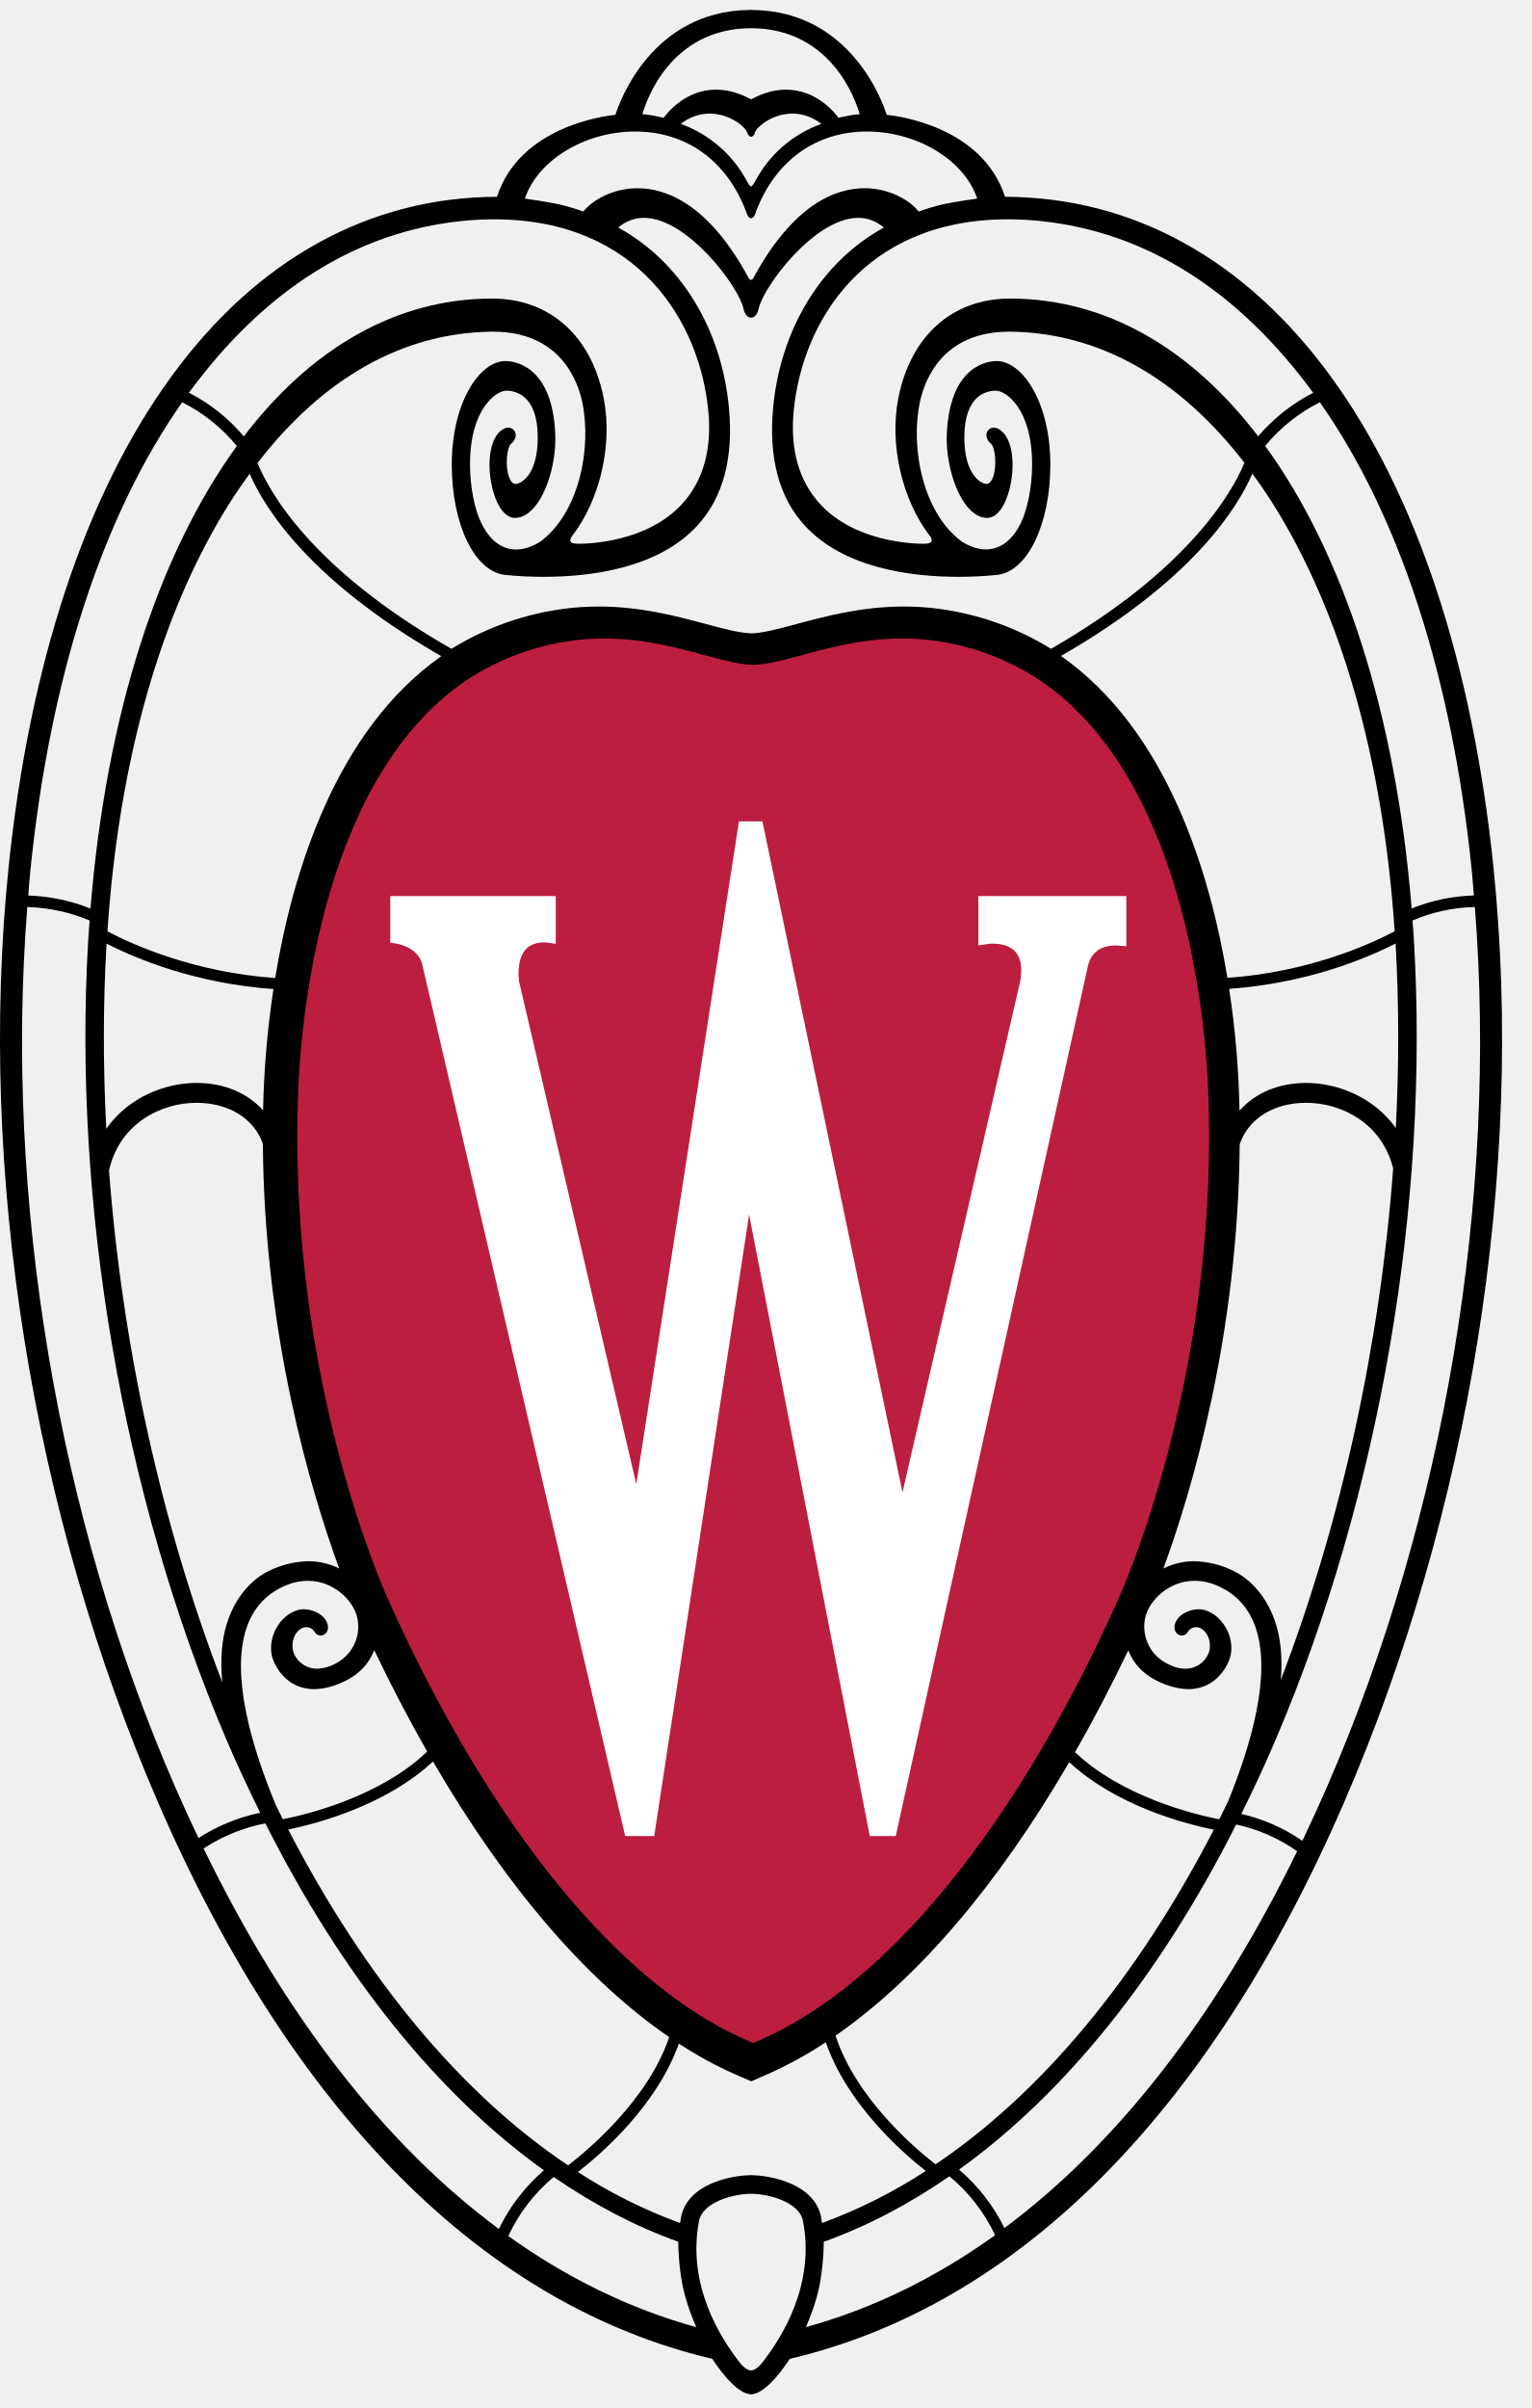
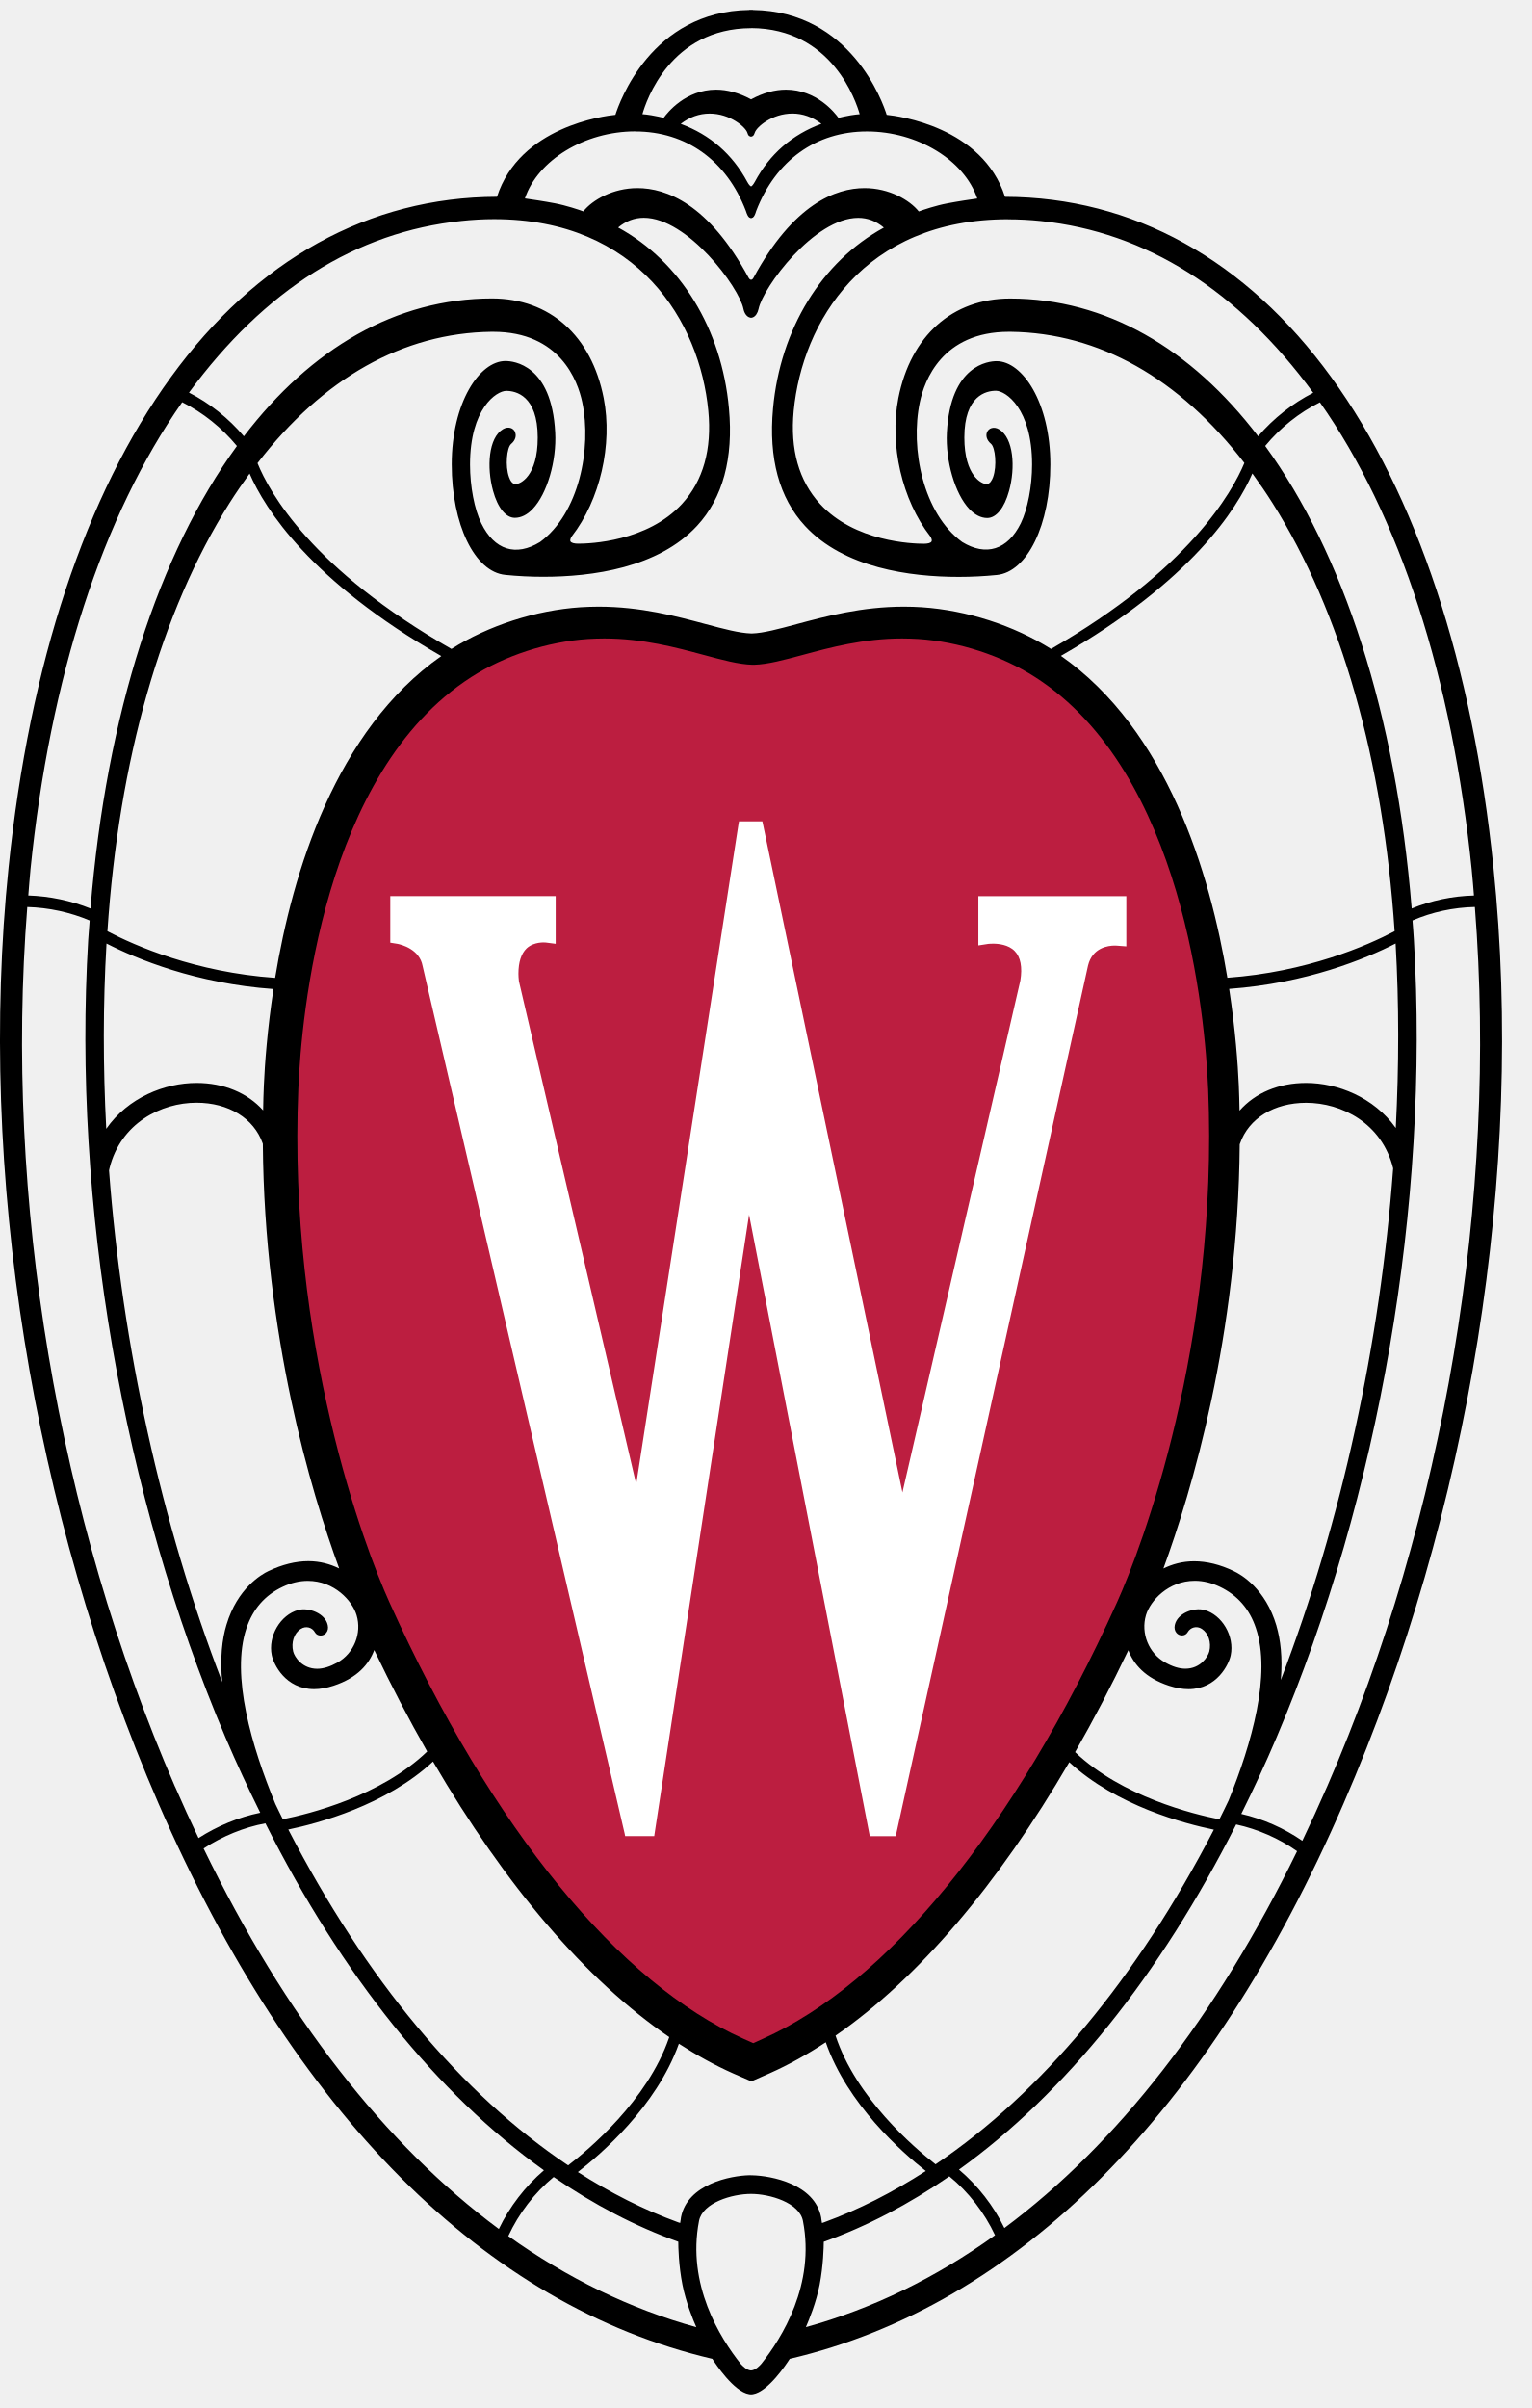
<svg xmlns="http://www.w3.org/2000/svg" width="42" height="66" viewBox="0 0 42 66">
  <g fill="none" fill-rule="evenodd">
-     <path d="M40.946 23.775c-.572-5.578-2.109-10.225-4.449-13.44-2.345-3.223-5.435-4.931-8.943-4.941-.62-1.923-2.938-2.216-3.244-2.247-.099-.32-.975-2.838-3.668-2.874V.271h-.101v.002c-2.693.036-3.567 2.554-3.668 2.874-.307.031-2.625.324-3.247 2.247-3.506.01-6.597 1.718-8.938 4.941C2.346 13.55.808 18.197.235 23.775-.62 32.097.879 41.45 4.347 49.433c3.689 8.492 8.939 13.756 15.183 15.219.082.131.591.902 1.011.968l.049.005h.004l.048-.005c.419-.066.927-.837 1.011-.968 6.243-1.463 11.496-6.727 15.183-15.219 3.468-7.983 4.967-17.336 4.11-25.658zm-.595.08c.024.228.038.46.058.689a4.863 4.863 0 0 0-1.706.357c-.433-5.347-1.879-9.74-4.016-12.679a4.65 4.65 0 0 1 1.499-1.196c2.185 3.105 3.625 7.529 4.165 12.829zm-5.355 20.707c-.301-1.022-.972-1.408-1.171-1.501a2.531 2.531 0 0 0-1.087-.27c-.322 0-.6.081-.842.199.772-2.103 2.05-6.37 2.092-11.625l.008-.022c.24-.689.936-1.117 1.814-1.117.967 0 2.077.556 2.385 1.796l.001.004c-.358 4.799-1.412 9.659-3.081 14.02.052-.619-.009-1.108-.119-1.484zM20.588 59.619h-.047v.001c-.499.012-1.693.234-1.87 1.153l-.008.053-.016.102-.055-.017a14.032 14.032 0 0 1-2.749-1.379c.616-.477 2.148-1.791 2.766-3.51l.003-.008c.491.317.984.591 1.478.81l.509.222.509-.224a10.844 10.844 0 0 0 1.532-.847c.594 1.706 2.095 3.021 2.742 3.528a14.095 14.095 0 0 1-2.792 1.408l-.054.017-.017-.105-.005-.05c-.181-.919-1.373-1.141-1.88-1.153v-.001h-.046zM6.095 46.112c-1.678-4.362-2.743-9.224-3.106-14.031l.014-.059c.308-1.24 1.419-1.796 2.385-1.796.879 0 1.574.428 1.816 1.117l.003.014c.04 5.26 1.321 9.531 2.093 11.634a1.899 1.899 0 0 0-.846-.2 2.55 2.55 0 0 0-1.09.27c-.196.091-.856.474-1.155 1.475-.117.391-.18.91-.114 1.576zm8.03-34.26c-.045-.126-.196-.171-.335-.087-.398.237-.45 1.046-.272 1.691.127.463.352.739.597.739.172 0 .34-.084.492-.245.392-.412.657-1.313.615-2.093-.095-1.866-1.151-1.961-1.363-1.961-.712 0-1.473 1.14-1.473 2.835 0 1.645.631 2.947 1.469 3.027.334.034.695.052 1.041.052 1.335 0 3.15-.243 4.217-1.398.705-.763 1.001-1.848.873-3.218-.196-2.177-1.331-4.025-3.037-4.957.209-.176.446-.266.704-.266 1.201 0 2.614 1.903 2.732 2.496.024.118.084.201.156.231l.051.013.05-.013c.073-.03.131-.113.156-.231.119-.593 1.529-2.496 2.732-2.496.258 0 .494.09.703.266-1.705.932-2.841 2.78-3.038 4.957-.125 1.37.169 2.455.876 3.218 1.066 1.155 2.882 1.398 4.216 1.398.349 0 .7-.018 1.041-.052.837-.08 1.469-1.382 1.469-3.027 0-1.695-.762-2.835-1.475-2.835-.21 0-1.266.095-1.362 1.961-.041.78.225 1.681.616 2.093.153.161.319.245.491.245.247 0 .469-.276.597-.739.179-.645.125-1.454-.272-1.691-.138-.084-.289-.039-.335.087-.03.08-.014.204.113.311.116.097.167.604.057.912-.033.087-.087.189-.179.189-.127 0-.609-.216-.609-1.275 0-1.154.604-1.281.866-1.281.263 0 .992.48.992 2.023 0 .593-.123 1.226-.311 1.61-.358.729-.953.911-1.606.511-1.07-.779-1.429-2.563-1.159-3.834.122-.58.606-1.927 2.441-1.927h.05c2.418.031 4.613 1.267 6.406 3.594-.332.801-1.523 2.928-5.302 5.098a7.797 7.797 0 0 0-3.539-1.143 8.821 8.821 0 0 0-.492-.016c-1.161 0-2.146.266-2.938.478-.493.133-.919.247-1.221.256h-.036c-.32-.009-.745-.123-1.242-.256-.79-.212-1.774-.478-2.938-.478-.164 0-.33.007-.491.016a7.817 7.817 0 0 0-3.541 1.143c-3.823-2.18-4.995-4.296-5.317-5.093 1.794-2.33 3.99-3.568 6.411-3.599h.048c1.837 0 2.32 1.347 2.443 1.927.268 1.271-.092 3.055-1.156 3.833-.664.407-1.254.219-1.609-.51-.191-.384-.312-1.017-.312-1.61 0-1.543.728-2.023.994-2.023.259 0 .863.127.863 1.281 0 1.059-.478 1.275-.608 1.275-.09 0-.148-.102-.178-.189-.113-.308-.061-.815.056-.912.128-.107.143-.231.112-.311zm-.286 14.924s2.689 11.523 3.319 14.217l2.894-18.656.011-.072h.663l.014.068 3.948 18.892 3.336-14.464c.061-.375.006-.663-.161-.832-.176-.181-.459-.209-.613-.209-.076 0-.127.007-.135.008l-.28.043v-1.393h4.186v1.418l-.271-.021c-.008-.002-.025-.002-.054-.002-.187 0-.634.054-.758.565l-5.441 24.598h-.734l-.013-.07c-.032-.161-2.87-14.767-3.401-17.49-.418 2.733-2.648 17.326-2.674 17.487l-.009.073h-.823l-.015-.065c-.233-1.003-5.715-24.511-5.715-24.518-.086-.479-.607-.605-.711-.626l-.205-.033v-1.316h4.682v1.346l-.279-.038c-.027-.001-.335-.027-.542.167-.153.148-.231.39-.231.715 0 .064.005.133.012.208zm15.248-8.797c3.58-2.054 4.83-4.028 5.249-4.998.189.259.375.527.554.812 1.882 2.982 3.034 7.038 3.347 11.733-.759.399-2.41 1.121-4.585 1.276-.475-2.884-1.656-6.787-4.565-8.823zm-16.987.006c-2.903 2.037-4.082 5.94-4.556 8.821-2.178-.154-3.835-.877-4.598-1.279.314-4.696 1.466-8.752 3.346-11.734.179-.284.364-.55.552-.81.421.971 1.671 2.947 5.256 5.002zm-4.603 9.124a25.429 25.429 0 0 0-.284 3.326c-.428-.482-1.077-.753-1.824-.753-.871 0-1.878.4-2.475 1.257-.09-1.714-.09-3.415.007-5.077.824.423 2.455 1.097 4.576 1.247zm-.741 17.519c.176-.527.512-.909.996-1.137.227-.108.457-.163.684-.163.732 0 1.224.549 1.34.94a1.13 1.13 0 0 1-.526 1.3 1.16 1.16 0 0 1-.554.169.688.688 0 0 1-.658-.471c-.061-.249.023-.504.207-.621a.269.269 0 0 1 .39.096c.062.11.226.114.307.013a.242.242 0 0 0 .043-.215c-.07-.323-.523-.489-.807-.413-.489.13-.837.722-.727 1.243.05.24.37.928 1.161.928.166 0 .343-.032.531-.093.661-.217.975-.598 1.116-.978.469.978.953 1.906 1.453 2.781-1.271 1.223-3.239 1.712-3.958 1.856-.07-.136-.136-.278-.204-.417-.65-1.574-1.226-3.523-.794-4.818zm5.115 3.651c1.988 3.416 4.2 5.998 6.477 7.555l-.007.02c-.592 1.719-2.222 3.079-2.766 3.496-2.922-1.955-5.549-5.101-7.673-9.205.797-.164 2.684-.665 3.969-1.866zm11.036 7.515c2.252-1.557 4.44-4.118 6.408-7.495 1.301 1.204 3.182 1.691 3.964 1.85-2.114 4.083-4.725 7.216-7.63 9.173-.59-.457-2.18-1.819-2.742-3.528zm6.567-7.769c.503-.879.991-1.811 1.461-2.794.143.379.457.757 1.116.973.186.061.365.093.531.093.785 0 1.109-.688 1.158-.928.11-.521-.237-1.113-.726-1.243-.284-.076-.738.09-.807.413a.248.248 0 0 0 .044.215c.08.101.244.097.306-.013a.27.27 0 0 1 .39-.096c.18.117.267.372.205.621a.685.685 0 0 1-.656.471c-.17 0-.355-.058-.552-.169a1.134 1.134 0 0 1-.528-1.3c.117-.391.609-.94 1.34-.94.227 0 .458.055.685.163.481.228.816.61.99 1.137.423 1.266-.117 3.16-.749 4.716-.084.174-.167.351-.254.521-.705-.139-2.674-.623-3.954-1.84zm6.336-18.343c-.748 0-1.395.271-1.827.761a25.007 25.007 0 0 0-.284-3.34c2.122-.152 3.744-.823 4.564-1.243a46.6 46.6 0 0 1 .005 5.057c-.599-.843-1.597-1.235-2.458-1.235zM27.636 6.011c.292 0 .596.016.902.048 2.881.303 5.396 1.887 7.465 4.707-.568.29-1.09.702-1.509 1.192-1.842-2.411-4.174-3.772-6.801-3.775-1.582 0-2.726 1.021-3.064 2.73-.249 1.274.102 2.796.876 3.79.015.021.057.093.035.137-.02.042-.096.064-.213.064-.308 0-1.892-.053-2.844-1.09-.582-.635-.824-1.495-.722-2.557.235-2.422 1.913-5.246 5.875-5.246zM20.592.773c2.217.006 2.878 2.003 2.978 2.357a2.744 2.744 0 0 0-.246.029c-.125.021-.273.056-.336.07-.103-.142-.602-.772-1.439-.772-.306 0-.625.088-.945.26l-.012.007-.012-.007c-.32-.172-.64-.26-.948-.26-.832 0-1.334.63-1.436.772-.065-.014-.212-.049-.338-.07a2.69 2.69 0 0 0-.245-.029c.099-.356.762-2.351 2.979-2.357zm1.928 2.622a3.32 3.32 0 0 0-1.825 1.591c-.048.086-.084.118-.103.125-.02-.007-.058-.039-.104-.125a3.334 3.334 0 0 0-1.825-1.591c.243-.186.511-.281.793-.281.561 0 .984.37 1.033.523a.188.188 0 0 0 .052.092l.051.022.05-.022c.03-.023.041-.058.053-.092.047-.153.47-.523 1.032-.523.279 0 .549.095.793.281zm-5.104.21c1.395 0 2.502.794 3.032 2.175.028.087.055.154.093.183l.047.019h.006l.048-.018c.039-.03.064-.096.09-.181.535-1.384 1.639-2.178 3.035-2.178 1.386 0 2.674.787 3.025 1.838-.145.02-.537.078-.821.133-.305.057-.671.18-.782.222-.249-.313-.811-.639-1.485-.639-.784 0-1.949.428-3.051 2.464a.083.083 0 0 1-.053.046l-.008.003-.009-.003a.097.097 0 0 1-.057-.048c-1.098-2.034-2.263-2.462-3.049-2.462-.673 0-1.234.326-1.484.639a5.586 5.586 0 0 0-.782-.222 18.643 18.643 0 0 0-.821-.133c.352-1.051 1.639-1.838 3.026-1.838zm-4.77 2.454c.304-.032.608-.048.9-.048 3.962 0 5.64 2.824 5.873 5.246.104 1.062-.139 1.922-.719 2.557-.952 1.037-2.534 1.09-2.842 1.09-.119 0-.195-.022-.217-.064-.02-.044.02-.116.036-.137.773-.994 1.125-2.516.874-3.79-.336-1.709-1.48-2.73-3.063-2.73-2.629.003-4.96 1.365-6.803 3.778a4.91 4.91 0 0 0-1.505-1.198c2.073-2.819 4.583-4.402 7.466-4.704zM.833 23.855c.538-5.3 1.979-9.724 4.162-12.829.57.283 1.088.698 1.499 1.198-2.137 2.94-3.58 7.332-4.013 12.678a5.059 5.059 0 0 0-1.706-.357c.019-.23.034-.461.058-.69zM4.8 48.974C1.575 41.566.118 32.839.748 24.86a4.754 4.754 0 0 1 1.709.369c-.013.177-.027.353-.038.531-.431 7.241.94 15.211 3.762 21.859.303.714.623 1.398.953 2.066a5.006 5.006 0 0 0-1.692.694 43.425 43.425 0 0 1-.642-1.405zm.782 1.691a4.682 4.682 0 0 1 1.694-.689c2.101 4.171 4.714 7.417 7.637 9.509a4.987 4.987 0 0 0-1.236 1.608c-3.122-2.313-5.859-5.826-8.095-10.428zm8.354 10.623a4.634 4.634 0 0 1 1.244-1.62c1.1.756 2.241 1.355 3.416 1.775 0 .137.011.654.115 1.182.093.474.289.961.378 1.159-1.81-.499-3.532-1.338-5.153-2.496zm6.933 3.506c-.043.049-.155.17-.277.177-.123-.007-.233-.128-.279-.177-.574-.718-1.485-2.181-1.147-3.923.097-.502.908-.74 1.426-.742.516.002 1.327.24 1.423.742.339 1.742-.574 3.205-1.146 3.923zm1.226-1.01c.087-.198.286-.685.377-1.159a7.001 7.001 0 0 0 .114-1.182c1.184-.423 2.334-1.029 3.443-1.793.527.428.965.998 1.253 1.614-1.631 1.172-3.365 2.017-5.187 2.52zm5.443-2.716a4.955 4.955 0 0 0-1.245-1.602c2.907-2.087 5.505-5.315 7.599-9.46a4.629 4.629 0 0 1 1.672.733c-2.223 4.548-4.935 8.028-8.026 10.329zm8.845-12.094c-.22.504-.445.998-.676 1.48a4.918 4.918 0 0 0-1.674-.737c.336-.677.661-1.373.968-2.098 2.824-6.648 4.195-14.618 3.763-21.859-.01-.179-.025-.354-.038-.531a4.595 4.595 0 0 1 1.71-.369c.628 7.979-.827 16.706-4.053 24.114z" fill="#000" />
-     <path d="M33.123 29.839c-.084-1.985-.668-8.666-4.745-11.28a6.96 6.96 0 0 0-3.202-1.045 8.46 8.46 0 0 0-.445-.014c-1.059 0-1.98.25-2.722.449-.512.14-.959.26-1.333.272h-.05c-.378-.011-.824-.133-1.337-.272-.742-.2-1.663-.449-2.723-.449-.146 0-.297.006-.443.014a6.96 6.96 0 0 0-3.202 1.044c-4.076 2.615-4.66 9.296-4.743 11.281-.292 7.005 1.815 12.568 2.497 14.076 2.827 6.268 6.332 10.456 9.703 11.963l.272.122.27-.122c3.37-1.507 6.878-5.695 9.705-11.963.679-1.508 2.788-7.07 2.498-14.076" fill="#BC1E40" />
-     <path d="M26.823 24.561v1.352l.272-.042a.977.977 0 0 1 .13-.007c.149 0 .423.026.594.202.163.165.216.444.156.808a38203.5 38203.5 0 0 0-3.232 14.03c-.594-2.836-3.826-18.326-3.826-18.326l-.015-.066h-.641l-.012.07-2.804 18.098-3.216-13.791a2.12 2.12 0 0 1-.012-.202c0-.316.076-.551.224-.694.201-.188.5-.163.526-.161l.27.036V24.56H10.7v1.277l.199.032c.1.02.605.143.688.608 0 .007 5.313 22.812 5.539 23.783l.014.064h.797l.01-.07c.025-.157 2.186-14.313 2.591-16.964l3.295 16.966.013.068h.712l5.272-23.862c.12-.494.553-.548.734-.548a.46.46 0 0 1 .052.002l.264.02v-1.376h-4.057z" fill="#FFF" />
+     <path d="M40.946 23.775c-.572-5.578-2.11-10.225-4.45-13.44-2.344-3.223-5.434-4.93-8.942-4.94-.62-1.924-2.938-2.217-3.244-2.248-.1-.32-.975-2.838-3.668-2.874V.27h-.1v.003c-2.694.036-3.568 2.554-3.67 2.874-.306.03-2.624.324-3.246 2.247-3.506.01-6.597 1.718-8.938 4.94C2.346 13.55.808 18.198.235 23.775-.62 32.098.88 41.45 4.347 49.435c3.69 8.49 8.94 13.755 15.183 15.218.082.13.59.902 1.01.968l.05.005h.004l.048-.005c.42-.066.927-.837 1.01-.968 6.244-1.463 11.497-6.727 15.184-15.22 3.468-7.982 4.967-17.335 4.11-25.657zm-.595.08c.025.228.04.46.06.69-.59.014-1.17.137-1.707.356-.433-5.346-1.88-9.74-4.016-12.678.41-.497.93-.913 1.5-1.196 2.184 3.105 3.624 7.53 4.164 12.83zm-5.354 20.707c-.3-1.022-.972-1.408-1.17-1.5-.374-.18-.74-.27-1.088-.27-.322 0-.6.08-.842.198.772-2.103 2.05-6.37 2.092-11.625l.008-.022c.24-.69.936-1.117 1.814-1.117.967 0 2.077.556 2.385 1.796v.004c-.357 4.8-1.41 9.66-3.08 14.02.052-.62-.01-1.108-.12-1.484zM20.588 59.62h-.047c-.498.012-1.692.234-1.87 1.153l-.007.053-.016.102-.055-.017c-.94-.342-1.857-.807-2.75-1.378.617-.477 2.15-1.79 2.767-3.51l.002-.008c.49.317.984.59 1.478.81l.51.222.508-.224c.513-.228 1.024-.514 1.532-.847.594 1.706 2.095 3.02 2.742 3.528-.906.584-1.837 1.06-2.792 1.408l-.054.018-.017-.105-.006-.05c-.18-.92-1.373-1.14-1.88-1.153h-.046zM6.095 46.11c-1.678-4.362-2.743-9.224-3.106-14.03l.013-.06c.308-1.24 1.42-1.796 2.385-1.796.88 0 1.574.428 1.816 1.117l.003.014c.04 5.26 1.32 9.53 2.093 11.634-.243-.118-.523-.2-.846-.2-.347 0-.717.093-1.09.27-.196.092-.856.475-1.155 1.476-.118.39-.18.91-.115 1.576zm8.03-34.26c-.045-.126-.196-.17-.335-.087-.398.237-.45 1.046-.272 1.69.127.464.352.74.597.74.172 0 .34-.084.492-.245.392-.412.657-1.313.615-2.093-.095-1.866-1.15-1.96-1.363-1.96-.713 0-1.474 1.14-1.474 2.834 0 1.646.63 2.948 1.47 3.028.333.034.694.052 1.04.052 1.335 0 3.15-.243 4.217-1.398.705-.763 1-1.848.873-3.218-.196-2.177-1.33-4.025-3.037-4.957.208-.176.445-.266.703-.266 1.2 0 2.614 1.904 2.732 2.497.024.118.084.2.156.23l.052.014.05-.012c.073-.03.13-.113.156-.23.12-.594 1.53-2.497 2.732-2.497.258 0 .494.09.703.267-1.705.932-2.84 2.78-3.038 4.957-.125 1.37.17 2.455.876 3.218 1.067 1.155 2.883 1.398 4.217 1.398.35 0 .7-.018 1.04-.052.838-.08 1.47-1.382 1.47-3.027 0-1.694-.762-2.834-1.475-2.834-.21 0-1.266.095-1.362 1.96-.04.78.225 1.682.616 2.094.153.16.32.245.49.245.248 0 .47-.276.598-.74.18-.644.125-1.453-.272-1.69-.138-.084-.29-.04-.335.087-.03.08-.014.204.113.31.116.098.167.605.057.913-.033.087-.087.19-.18.19-.126 0-.608-.217-.608-1.276 0-1.155.603-1.282.865-1.282.263 0 .992.48.992 2.023 0 .594-.123 1.227-.31 1.61-.36.73-.954.912-1.607.512-1.07-.78-1.43-2.563-1.16-3.834.123-.58.607-1.927 2.442-1.927h.05c2.418.032 4.613 1.268 6.406 3.595-.332.8-1.523 2.928-5.302 5.098-1.02-.644-2.307-1.06-3.54-1.143-.16-.01-.326-.016-.49-.016-1.162 0-2.147.266-2.94.478-.492.133-.918.247-1.22.256h-.036c-.32-.01-.745-.123-1.242-.256-.79-.212-1.774-.478-2.938-.478-.164 0-.33.007-.49.016-1.232.082-2.523.5-3.542 1.143-3.823-2.18-4.995-4.296-5.317-5.093 1.795-2.33 3.99-3.568 6.412-3.6h.048c1.837 0 2.32 1.348 2.443 1.928.268 1.27-.092 3.055-1.156 3.833-.664.408-1.254.22-1.61-.51-.19-.383-.31-1.016-.31-1.61 0-1.542.727-2.022.993-2.022.26 0 .863.127.863 1.28 0 1.06-.478 1.276-.608 1.276-.09 0-.148-.102-.178-.19-.113-.307-.06-.814.056-.91.128-.108.143-.232.112-.312zm-.286 14.924s2.688 11.523 3.318 14.217l2.894-18.656.01-.072h.664l.014.068 3.948 18.892 3.336-14.464c.06-.374.006-.662-.16-.83-.177-.182-.46-.21-.614-.21-.076 0-.127.007-.135.008l-.28.043V24.38h4.186v1.418l-.27-.02c-.008-.003-.025-.003-.054-.003-.187 0-.634.054-.758.565l-5.44 24.598h-.735l-.013-.07-3.4-17.49c-.42 2.733-2.65 17.326-2.675 17.487l-.01.073h-.822l-.015-.065c-.233-1.002-5.715-24.51-5.715-24.517-.086-.48-.607-.605-.71-.626l-.206-.033v-1.316h4.682v1.346l-.28-.038c-.027 0-.335-.027-.542.167-.153.148-.23.39-.23.715 0 .064.004.133.01.208zm15.247-8.797c3.58-2.055 4.83-4.03 5.25-5 .188.26.374.528.553.813 1.882 2.982 3.034 7.038 3.347 11.733-.76.4-2.41 1.12-4.585 1.276-.475-2.884-1.656-6.787-4.565-8.823zm-16.987.005c-2.903 2.037-4.082 5.94-4.556 8.82-2.178-.153-3.835-.876-4.598-1.278.314-4.696 1.466-8.752 3.346-11.734.18-.284.364-.55.552-.81.42.97 1.67 2.947 5.256 5.002zM7.497 27.11c-.17 1.12-.238 2.064-.263 2.634-.01.232-.017.463-.02.69-.43-.48-1.078-.752-1.825-.752-.872 0-1.88.4-2.476 1.257-.09-1.715-.09-3.416.007-5.078.825.423 2.456 1.097 4.577 1.247zm-.74 17.518c.175-.527.51-.91.995-1.137.227-.107.457-.162.684-.162.732 0 1.224.55 1.34.94.15.497-.072 1.046-.526 1.3-.198.11-.386.17-.554.17-.407 0-.62-.32-.658-.472-.06-.25.023-.504.207-.62.144-.094.316-.042.39.095.062.11.226.115.307.014.047-.056.062-.132.043-.215-.07-.324-.523-.49-.807-.414-.49.13-.837.722-.727 1.243.05.24.37.927 1.162.927.166 0 .343-.032.53-.093.662-.217.976-.598 1.117-.978.468.978.952 1.906 1.452 2.78-1.27 1.224-3.24 1.713-3.958 1.857-.07-.136-.136-.278-.204-.417-.65-1.574-1.226-3.523-.794-4.818zm5.114 3.65c1.99 3.417 4.2 6 6.478 7.556l-.007.02c-.59 1.72-2.22 3.08-2.765 3.496-2.922-1.955-5.55-5.1-7.673-9.205.797-.164 2.684-.665 3.97-1.866zm11.037 7.516c2.252-1.557 4.44-4.118 6.408-7.495 1.3 1.203 3.182 1.69 3.964 1.85-2.115 4.082-4.726 7.215-7.63 9.172-.59-.457-2.18-1.82-2.743-3.528zm6.567-7.77c.503-.878.99-1.81 1.46-2.793.144.38.458.758 1.117.974.187.06.366.093.532.093.785 0 1.11-.688 1.158-.928.11-.522-.237-1.114-.726-1.244-.284-.076-.738.09-.807.413-.018.082-.002.158.044.214.08.1.245.097.307-.013.076-.136.247-.188.39-.095.18.117.267.372.205.62-.04.154-.25.472-.656.472-.17 0-.355-.058-.552-.17-.453-.253-.676-.802-.528-1.3.117-.39.61-.94 1.34-.94.227 0 .458.056.685.164.482.23.817.61.99 1.138.424 1.266-.116 3.16-.748 4.716-.084.174-.167.35-.254.52-.705-.138-2.674-.622-3.954-1.84zm6.336-18.342c-.748 0-1.395.27-1.827.76-.004-.23-.01-.463-.02-.698-.025-.57-.093-1.518-.264-2.64 2.12-.153 3.743-.824 4.563-1.244.095 1.655.093 3.35.005 5.057-.6-.843-1.597-1.235-2.458-1.235zm-8.174-23.67c.292 0 .596.015.902.047 2.88.302 5.396 1.886 7.465 4.706-.568.29-1.09.702-1.51 1.192-1.84-2.41-4.173-3.772-6.8-3.775-1.582 0-2.726 1.02-3.064 2.73-.25 1.274.1 2.796.875 3.79.015.02.057.093.035.137-.02.042-.096.064-.213.064-.308 0-1.892-.053-2.844-1.09-.582-.635-.824-1.495-.722-2.557.236-2.422 1.914-5.246 5.876-5.246zM20.592.77C22.81.78 23.47 2.777 23.57 3.13c-.055.004-.143.012-.246.03-.125.02-.273.055-.336.07-.103-.143-.602-.773-1.44-.773-.305 0-.624.088-.944.26l-.012.007-.012-.007c-.32-.172-.64-.26-.948-.26-.832 0-1.334.63-1.436.772-.065-.015-.212-.05-.338-.07-.102-.018-.19-.026-.245-.03.1-.356.762-2.35 2.98-2.357zm1.928 2.623c-.802.296-1.417.83-1.825 1.59-.048.087-.084.12-.103.126-.02-.006-.058-.038-.104-.124-.407-.756-1.02-1.293-1.825-1.59.243-.187.51-.282.793-.282.56 0 .984.37 1.033.523.01.034.023.07.05.092l.052.02.05-.02c.03-.024.04-.06.053-.093.047-.153.47-.523 1.032-.523.28 0 .55.095.793.28zm-5.104.21c1.395 0 2.502.794 3.032 2.175.028.087.055.154.093.183l.048.02h.006l.048-.02c.04-.03.064-.095.09-.18.535-1.384 1.64-2.178 3.035-2.178 1.386 0 2.674.787 3.025 1.838-.145.02-.537.078-.82.133-.306.057-.672.18-.783.222-.25-.313-.812-.64-1.486-.64-.784 0-1.95.43-3.05 2.465-.007.014-.022.036-.054.046l-.008.002-.01-.003c-.032-.01-.046-.033-.056-.05-1.098-2.033-2.263-2.46-3.05-2.46-.672 0-1.233.325-1.483.638-.11-.042-.478-.165-.782-.222-.283-.055-.676-.113-.82-.133.352-1.05 1.64-1.838 3.026-1.838zm-4.77 2.454c.304-.033.608-.05.9-.05 3.962 0 5.64 2.825 5.873 5.247.103 1.062-.14 1.922-.72 2.557-.952 1.037-2.534 1.09-2.842 1.09-.12 0-.195-.022-.217-.064-.02-.044.02-.116.037-.137.773-.994 1.125-2.516.874-3.79-.335-1.71-1.48-2.73-3.062-2.73-2.63.003-4.96 1.365-6.803 3.778-.418-.493-.936-.907-1.505-1.197 2.073-2.82 4.583-4.402 7.466-4.704zM.833 23.854c.538-5.3 1.98-9.724 4.162-12.83.57.284 1.088.7 1.5 1.2-2.138 2.94-3.58 7.33-4.014 12.677-.533-.215-1.123-.338-1.705-.357.02-.23.034-.46.058-.69zM4.8 48.975C1.575 41.564.118 32.838.748 24.86c.588.016 1.182.145 1.71.37-.014.176-.028.352-.04.53-.43 7.24.94 15.21 3.763 21.86.304.713.624 1.397.954 2.065-.59.12-1.176.362-1.692.694-.22-.46-.434-.927-.642-1.406zm.782 1.69c.515-.337 1.104-.58 1.694-.69 2.1 4.172 4.714 7.418 7.637 9.51-.512.44-.943.998-1.236 1.608-3.122-2.313-5.86-5.826-8.095-10.428zm8.354 10.623c.284-.617.72-1.188 1.244-1.62 1.1.756 2.24 1.355 3.416 1.775 0 .137.01.654.115 1.182.094.474.29.96.38 1.16-1.81-.5-3.533-1.34-5.154-2.497zm6.933 3.506c-.044.05-.156.17-.278.177-.123-.006-.233-.127-.28-.176-.573-.718-1.484-2.18-1.146-3.923.097-.5.908-.74 1.426-.74.516 0 1.327.24 1.423.74.34 1.743-.574 3.206-1.146 3.924zm1.225-1.01c.087-.198.286-.685.377-1.16.102-.527.113-1.044.114-1.18 1.184-.424 2.334-1.03 3.443-1.794.526.428.964.998 1.252 1.614-1.63 1.172-3.365 2.017-5.187 2.52zm5.443-2.716c-.296-.61-.73-1.166-1.245-1.602 2.907-2.087 5.505-5.315 7.6-9.46.595.13 1.17.38 1.67.733-2.222 4.547-4.934 8.027-8.025 10.328zm8.845-12.094c-.22.504-.445.998-.676 1.48-.504-.347-1.077-.6-1.674-.737.336-.677.66-1.373.968-2.098 2.825-6.65 4.196-14.62 3.764-21.86-.01-.18-.025-.354-.038-.53.537-.232 1.12-.357 1.71-.37.628 7.98-.827 16.706-4.053 24.114z" fill="#000" />
+     <path d="M33.123 29.84c-.084-1.986-.668-8.667-4.745-11.282-.92-.59-2.086-.97-3.202-1.044-.148-.008-.297-.014-.445-.014-1.058 0-1.98.25-2.72.45-.513.138-.96.26-1.334.27h-.05c-.378-.01-.824-.132-1.337-.27-.743-.2-1.664-.45-2.724-.45-.146 0-.297.006-.443.014-1.116.074-2.283.454-3.202 1.044-4.075 2.615-4.658 9.296-4.742 11.28-.292 7.006 1.815 12.57 2.497 14.077 2.827 6.268 6.332 10.456 9.703 11.963l.272.122.27-.122c3.37-1.507 6.878-5.695 9.705-11.963.68-1.508 2.788-7.07 2.498-14.076" fill="#BC1E40" />
+     <path d="M26.823 24.56v1.353l.272-.042c.007 0 .057-.006.13-.006.15 0 .423.026.594.202.162.165.215.444.155.808l-3.232 14.03c-.594-2.836-3.826-18.326-3.826-18.326l-.015-.066h-.64l-.013.07-2.805 18.098-3.216-13.79c-.008-.073-.013-.142-.013-.203 0-.316.076-.55.224-.694.202-.188.5-.163.527-.16l.27.035V24.56H10.7v1.278l.2.032c.1.02.604.143.687.608 0 .007 5.313 22.812 5.54 23.783l.013.065h.797l.01-.07c.025-.157 2.186-14.313 2.59-16.964.515 2.643 3.266 16.81 3.296 16.967l.013.068h.712l5.272-23.862c.12-.494.553-.548.734-.548.03 0 .045 0 .052.002l.264.02v-1.376h-4.057z" fill="#FFF" />
  </g>
</svg>
